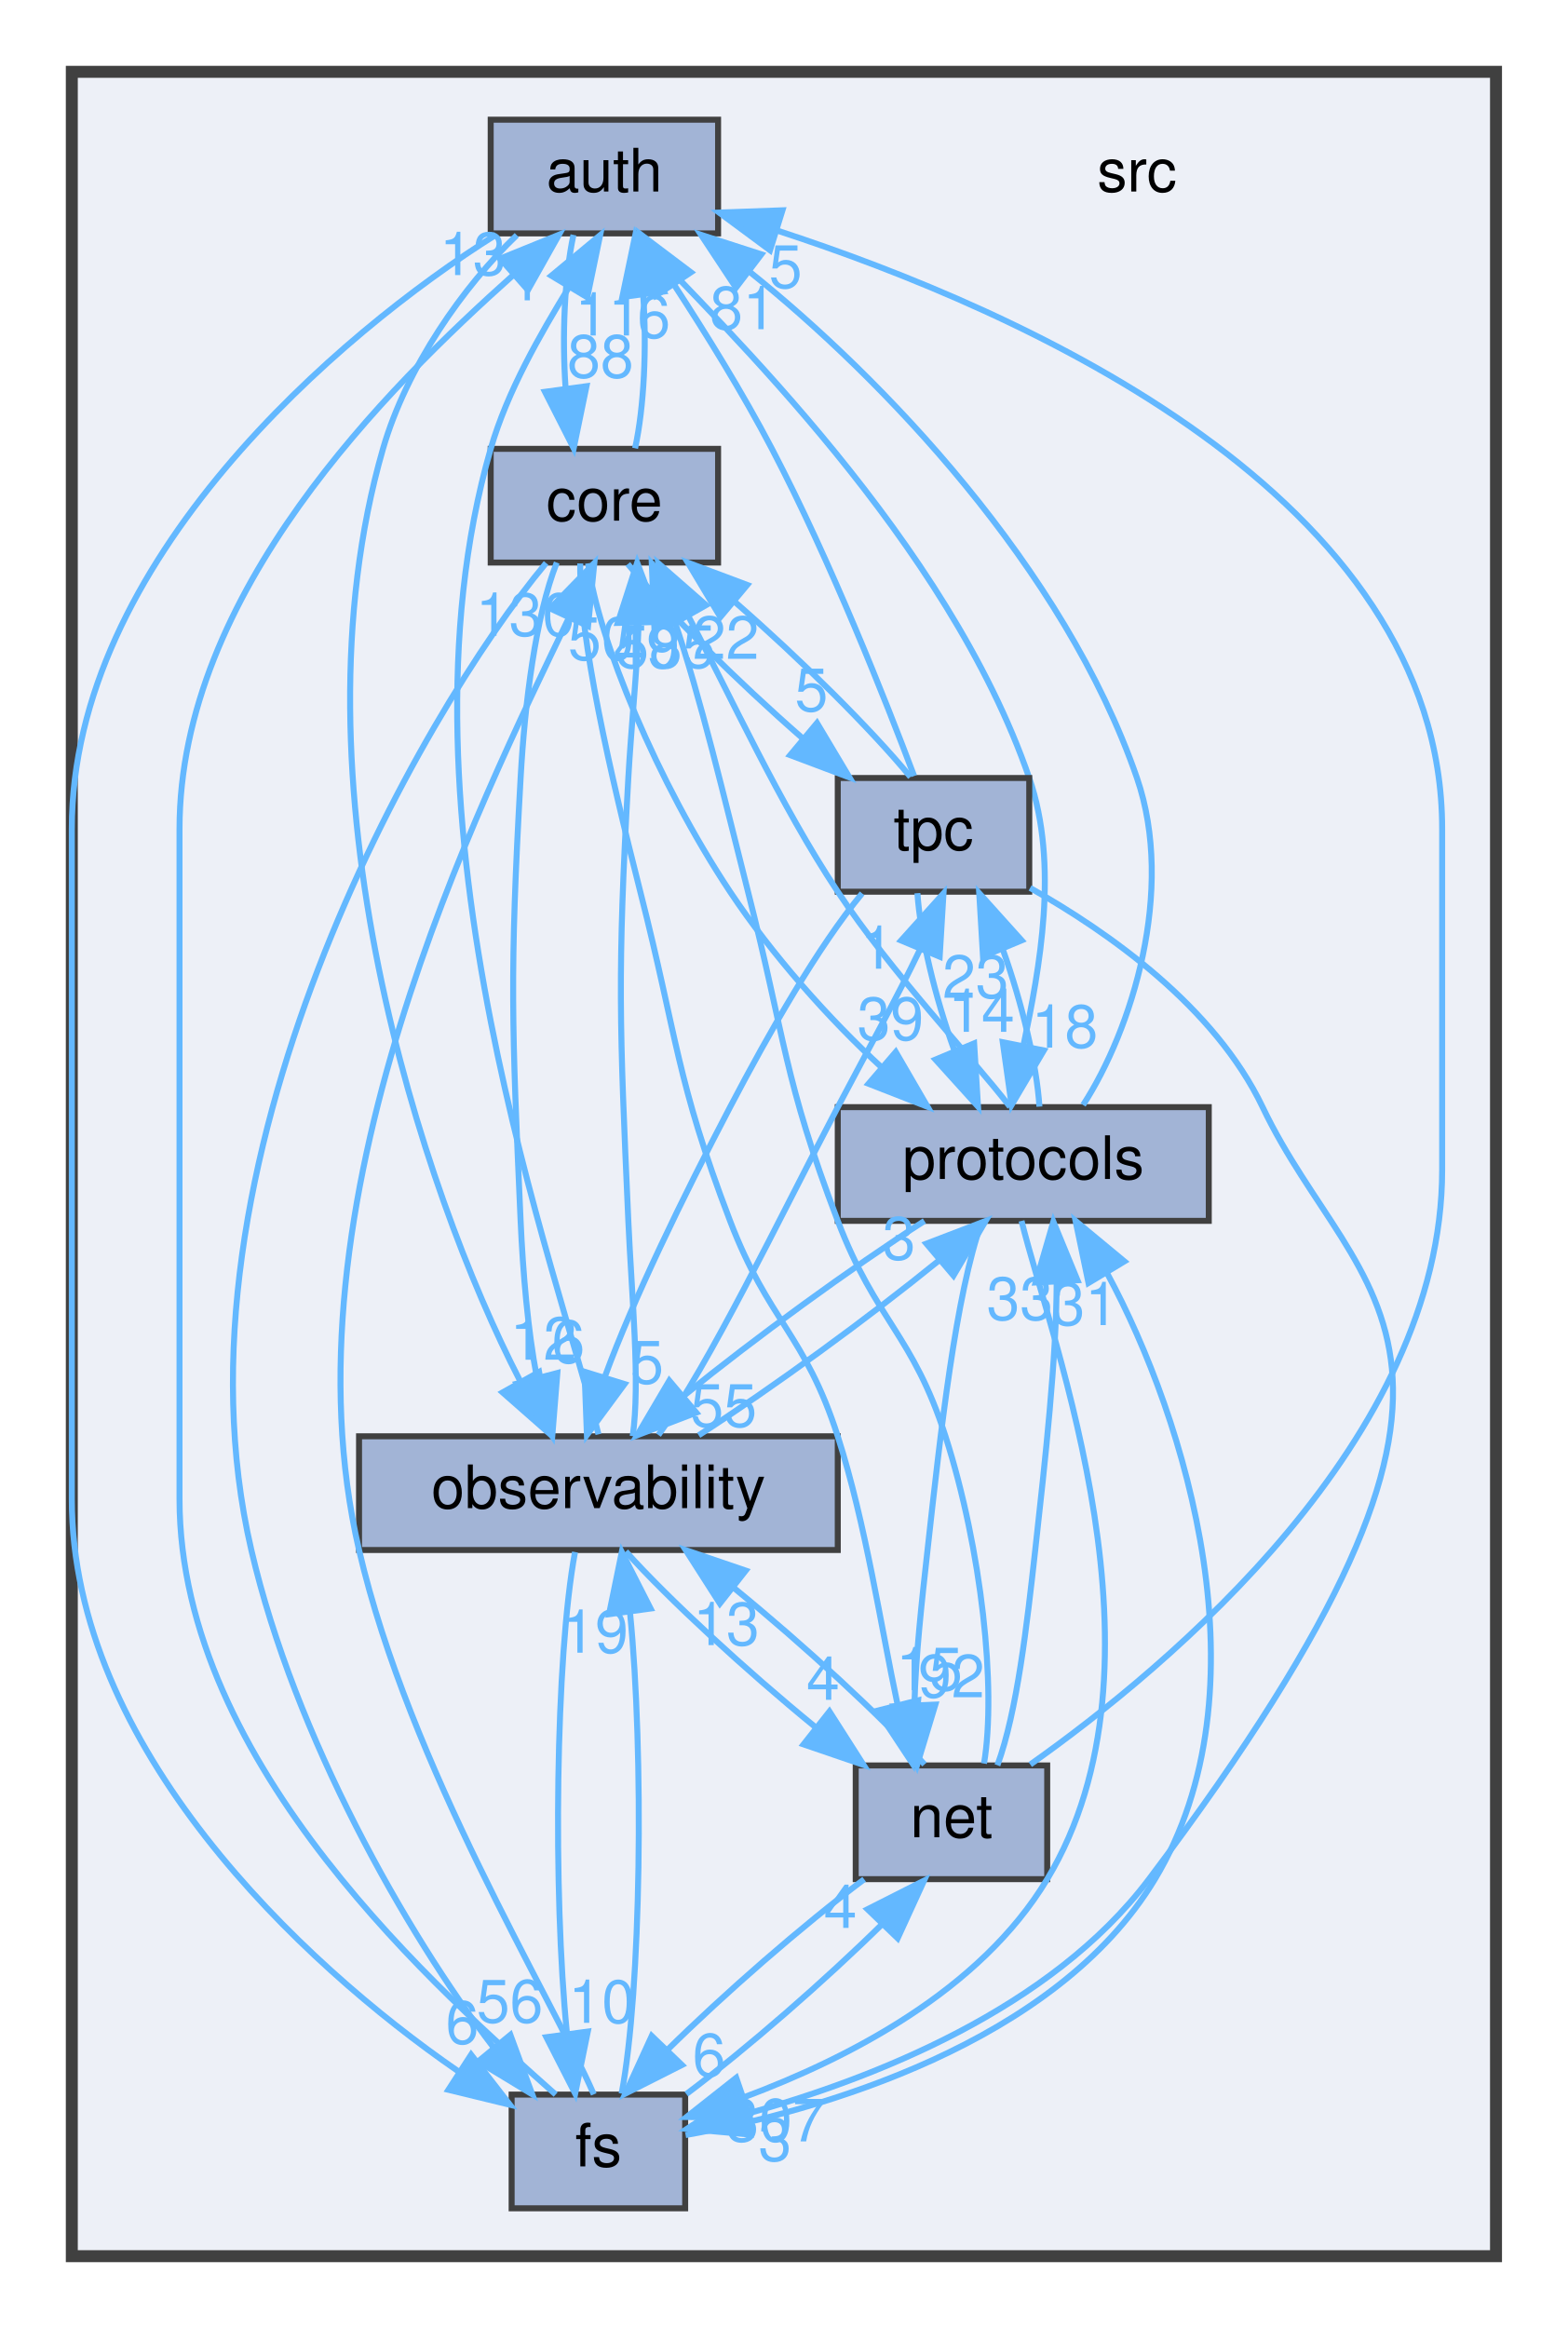
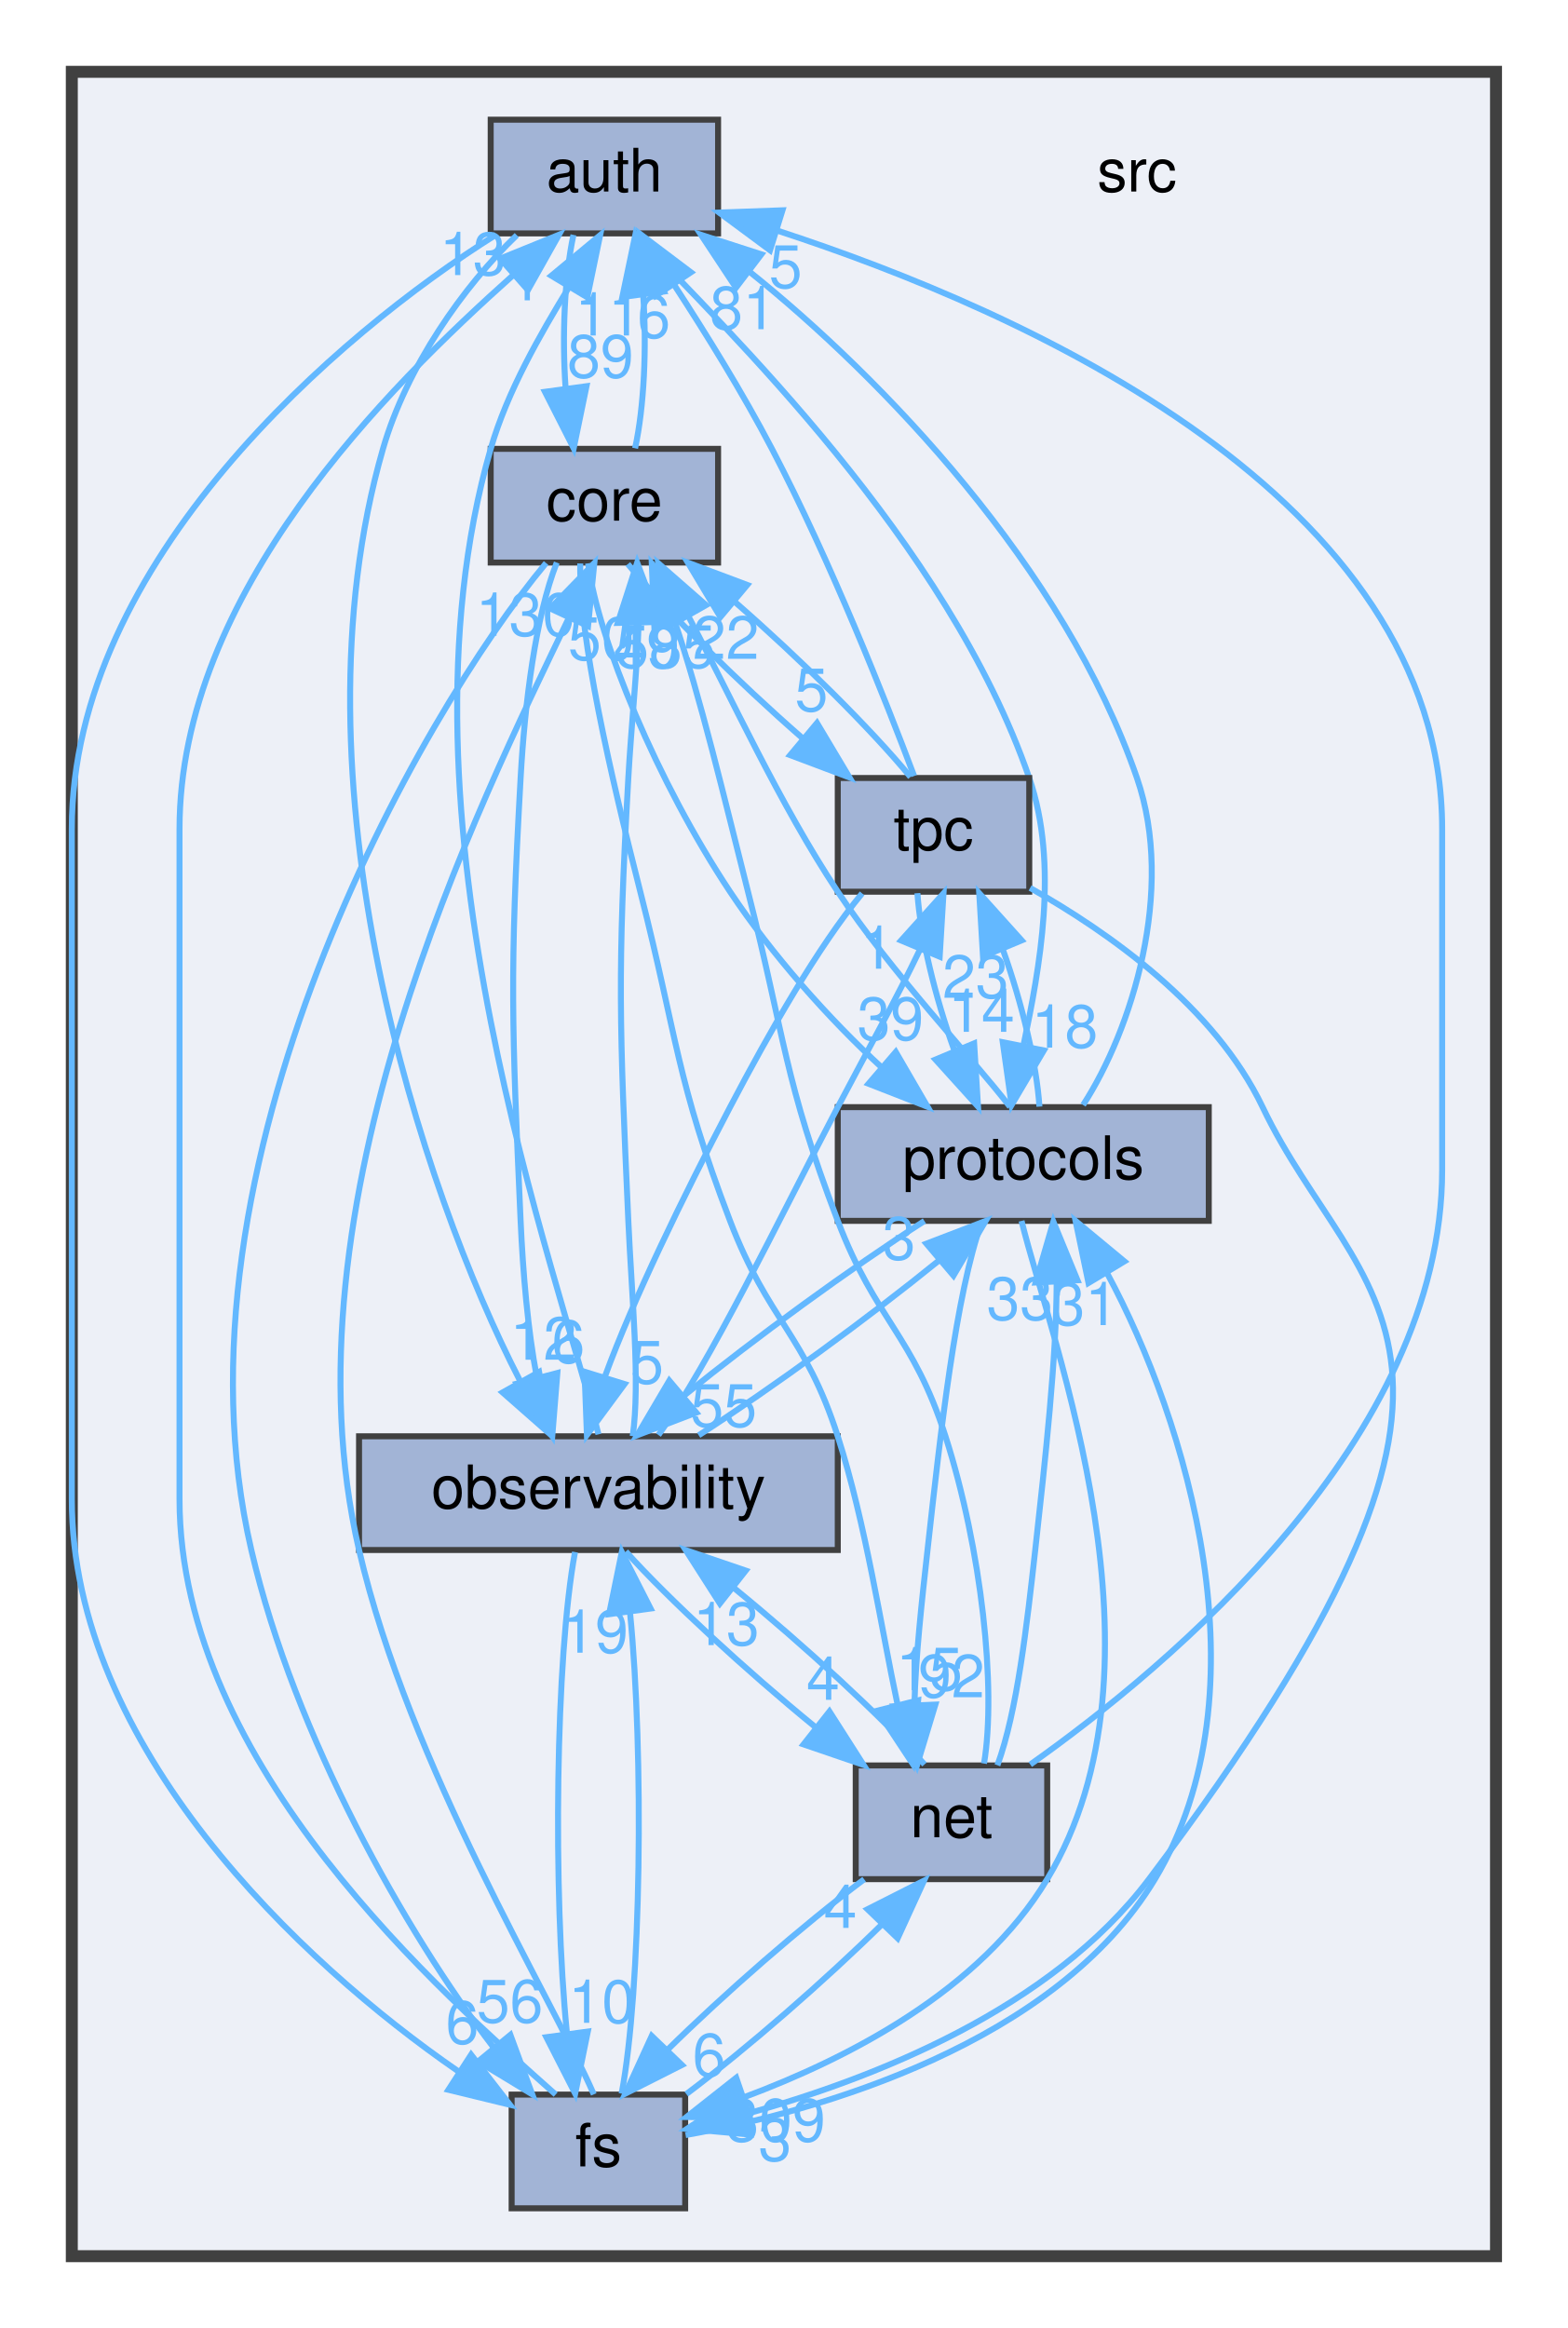
<svg xmlns="http://www.w3.org/2000/svg" xmlns:xlink="http://www.w3.org/1999/xlink" width="262pt" height="389pt" viewBox="0.00 0.00 262.00 389.00">
  <g id="graph0" class="graph" transform="scale(1 1) rotate(0) translate(4 385)">
    <g id="clust1" class="cluster">
      <g id="a_clust1">
        <a xlink:href="dir_68267d1309a1af8e8297ef4c3efbcdba.html" target="_top">
          <polygon fill="#edf0f7" stroke="#404040" stroke-width="2" points="8,-8 8,-373 246,-373 246,-8 8,-8" />
        </a>
      </g>
    </g>
    <g id="node1" class="node">
      <text text-anchor="middle" x="186" y="-353" font-family="Helvetica,sans-Serif" font-size="10.00">src</text>
    </g>
    <g id="node2" class="node">
      <g id="a_node2">
        <a xlink:href="dir_ecb37285c0bc658c97bb749f37c59e79.html" target="_top" xlink:title="auth">
          <polygon fill="#a2b4d6" stroke="#404040" points="116,-365 78,-365 78,-346 116,-346 116,-365" />
          <text text-anchor="middle" x="97" y="-353" font-family="Helvetica,sans-Serif" font-size="10.00">auth</text>
        </a>
      </g>
    </g>
    <g id="node3" class="node">
      <g id="a_node3">
        <a xlink:href="dir_aebb8dcc11953d78e620bbef0b9e2183.html" target="_top" xlink:title="core">
          <polygon fill="#a2b4d6" stroke="#404040" points="116,-310 78,-310 78,-291 116,-291 116,-310" />
          <text text-anchor="middle" x="97" y="-298" font-family="Helvetica,sans-Serif" font-size="10.00">core</text>
        </a>
      </g>
    </g>
    <g id="edge1" class="edge">
      <g id="a_edge1">
        <a xlink:href="dir_000008_000028.html" target="_top">
          <path fill="none" stroke="#63b8ff" d="M91.83,-345.75C90.34,-338.8 89.9,-328.85 90.52,-320.13" />
          <polygon fill="#63b8ff" stroke="#63b8ff" points="94.01,-320.47 91.87,-310.09 87.07,-319.53 94.01,-320.47" />
        </a>
      </g>
      <g id="a_edge1-headlabel">
-         <a xlink:href="dir_000008_000028.html" target="_top" xlink:title="88">
-           <text text-anchor="middle" x="96.34" y="-321.91" font-family="Helvetica,sans-Serif" font-size="10.00" fill="#63b8ff">88</text>
+         <a xlink:href="dir_000008_000028.html" target="_top" xlink:title="89">
+           <text text-anchor="middle" x="96.34" y="-321.91" font-family="Helvetica,sans-Serif" font-size="10.00" fill="#63b8ff">89</text>
        </a>
      </g>
    </g>
    <g id="node4" class="node">
      <g id="a_node4">
        <a xlink:href="dir_7d71b6c457a61cbf03a04bfdc57b6110.html" target="_top" xlink:title="fs">
          <polygon fill="#a2b4d6" stroke="#404040" points="110.5,-35 81.5,-35 81.5,-16 110.5,-16 110.5,-35" />
          <text text-anchor="middle" x="96" y="-23" font-family="Helvetica,sans-Serif" font-size="10.00">fs</text>
        </a>
      </g>
    </g>
    <g id="edge3" class="edge">
      <g id="a_edge3">
        <a xlink:href="dir_000008_000045.html" target="_top">
          <path fill="none" stroke="#63b8ff" d="M78.88,-345.77C52.53,-329.25 8,-291.07 8,-246.5 8,-246.5 8,-246.5 8,-134.5 8,-93.15 46.2,-57.08 72.5,-38.95" />
          <polygon fill="#63b8ff" stroke="#63b8ff" points="74.73,-41.67 81.22,-33.3 70.93,-35.8 74.73,-41.67" />
        </a>
      </g>
      <g id="a_edge3-headlabel">
        <a xlink:href="dir_000008_000045.html" target="_top" xlink:title="6">
          <text text-anchor="middle" x="73.25" y="-43.51" font-family="Helvetica,sans-Serif" font-size="10.00" fill="#63b8ff">6</text>
        </a>
      </g>
    </g>
    <g id="node6" class="node">
      <g id="a_node6">
        <a xlink:href="dir_b74ed0efa461d1dc3d2a2bcdca1c8270.html" target="_top" xlink:title="observability">
          <polygon fill="#a2b4d6" stroke="#404040" points="136,-145 56,-145 56,-126 136,-126 136,-145" />
          <text text-anchor="middle" x="96" y="-133" font-family="Helvetica,sans-Serif" font-size="10.00">observability</text>
        </a>
      </g>
    </g>
    <g id="edge2" class="edge">
      <g id="a_edge2">
        <a xlink:href="dir_000008_000074.html" target="_top">
          <path fill="none" stroke="#63b8ff" d="M82.36,-345.7C73.48,-337.21 63.95,-323.68 60,-310 43.99,-254.5 66.48,-186.1 82.89,-154.31" />
          <polygon fill="#63b8ff" stroke="#63b8ff" points="86.09,-155.76 87.95,-145.33 79.99,-152.33 86.09,-155.76" />
        </a>
      </g>
      <g id="a_edge2-headlabel">
        <a xlink:href="dir_000008_000074.html" target="_top" xlink:title="12">
          <text text-anchor="middle" x="86.79" y="-157.79" font-family="Helvetica,sans-Serif" font-size="10.00" fill="#63b8ff">12</text>
        </a>
      </g>
    </g>
    <g id="node7" class="node">
      <g id="a_node7">
        <a xlink:href="dir_79690749eba542503bb1a9a3dbb495e1.html" target="_top" xlink:title="protocols">
          <polygon fill="#a2b4d6" stroke="#404040" points="198,-200 136,-200 136,-181 198,-181 198,-200" />
          <text text-anchor="middle" x="167" y="-188" font-family="Helvetica,sans-Serif" font-size="10.00">protocols</text>
        </a>
      </g>
    </g>
    <g id="edge4" class="edge">
      <g id="a_edge4">
        <a xlink:href="dir_000008_000087.html" target="_top">
          <path fill="none" stroke="#63b8ff" d="M102.39,-345.76C117.25,-329.97 154.35,-294.61 168,-255 173,-240.47 169.73,-223.21 167.04,-210.35" />
          <polygon fill="#63b8ff" stroke="#63b8ff" points="170.44,-209.48 165.05,-200.36 163.57,-210.85 170.44,-209.48" />
        </a>
      </g>
      <g id="a_edge4-headlabel">
        <a xlink:href="dir_000008_000087.html" target="_top" xlink:title="18">
          <text text-anchor="middle" x="173.93" y="-209.95" font-family="Helvetica,sans-Serif" font-size="10.00" fill="#63b8ff">18</text>
        </a>
      </g>
    </g>
    <g id="edge10" class="edge">
      <g id="a_edge10">
        <a xlink:href="dir_000028_000008.html" target="_top">
          <path fill="none" stroke="#63b8ff" d="M102.13,-310.09C103.64,-316.99 104.09,-326.93 103.49,-335.66" />
          <polygon fill="#63b8ff" stroke="#63b8ff" points="100,-335.38 102.17,-345.75 106.94,-336.29 100,-335.38" />
        </a>
      </g>
      <g id="a_edge10-headlabel">
        <a xlink:href="dir_000028_000008.html" target="_top" xlink:title="11">
          <text text-anchor="middle" x="97.65" y="-328.94" font-family="Helvetica,sans-Serif" font-size="10.00" fill="#63b8ff">11</text>
        </a>
      </g>
    </g>
    <g id="edge7" class="edge">
      <g id="a_edge7">
        <a xlink:href="dir_000028_000045.html" target="_top">
          <path fill="none" stroke="#63b8ff" d="M87.26,-290.92C66.28,-265.79 23.07,-190.11 38,-126 45.28,-94.75 63.84,-62.03 78.39,-42.99" />
          <polygon fill="#63b8ff" stroke="#63b8ff" points="81.29,-44.98 84.95,-35.04 75.89,-40.53 81.29,-44.98" />
        </a>
      </g>
      <g id="a_edge7-headlabel">
        <a xlink:href="dir_000028_000045.html" target="_top" xlink:title="56">
          <text text-anchor="middle" x="81.2" y="-47.06" font-family="Helvetica,sans-Serif" font-size="10.00" fill="#63b8ff">56</text>
        </a>
      </g>
    </g>
    <g id="node5" class="node">
      <g id="a_node5">
        <a xlink:href="dir_c72b25b75abe208498b36a3e44a3726c.html" target="_top" xlink:title="net">
          <polygon fill="#a2b4d6" stroke="#404040" points="171,-90 139,-90 139,-71 171,-71 171,-90" />
          <text text-anchor="middle" x="155" y="-78" font-family="Helvetica,sans-Serif" font-size="10.00">net</text>
        </a>
      </g>
    </g>
    <g id="edge9" class="edge">
      <g id="a_edge9">
        <a xlink:href="dir_000028_000072.html" target="_top">
          <path fill="none" stroke="#63b8ff" d="M92.97,-290.85C92.72,-278.61 98.03,-255.54 103,-236 109.25,-211.44 108.96,-204.67 118,-181 124.38,-164.29 130.54,-162.04 136,-145 140.69,-130.37 143.22,-113.11 145.97,-100.28" />
          <polygon fill="#63b8ff" stroke="#63b8ff" points="149.43,-100.88 148.49,-90.32 142.64,-99.16 149.43,-100.88" />
        </a>
      </g>
      <g id="a_edge9-headlabel">
        <a xlink:href="dir_000028_000072.html" target="_top" xlink:title="15">
          <text text-anchor="middle" x="151.3" y="-102.56" font-family="Helvetica,sans-Serif" font-size="10.00" fill="#63b8ff">15</text>
        </a>
      </g>
    </g>
    <g id="edge8" class="edge">
      <g id="a_edge8">
        <a xlink:href="dir_000028_000074.html" target="_top">
          <path fill="none" stroke="#63b8ff" d="M89.04,-290.99C85.52,-282.05 83.7,-267.57 83,-255 81.16,-222.16 81.53,-213.86 83,-181 83.39,-172.37 84.19,-162.83 85.72,-154.8" />
          <polygon fill="#63b8ff" stroke="#63b8ff" points="89.14,-155.58 88.29,-145.02 82.37,-153.8 89.14,-155.58" />
        </a>
      </g>
      <g id="a_edge8-headlabel">
        <a xlink:href="dir_000028_000074.html" target="_top" xlink:title="6">
          <text text-anchor="middle" x="90.97" y="-157.27" font-family="Helvetica,sans-Serif" font-size="10.00" fill="#63b8ff">6</text>
        </a>
      </g>
    </g>
    <g id="edge6" class="edge">
      <g id="a_edge6">
        <a xlink:href="dir_000028_000087.html" target="_top">
          <path fill="none" stroke="#63b8ff" d="M94.28,-290.87C95.95,-278.24 105.85,-254.28 118,-236 125.03,-225.43 134.46,-214.81 143.38,-206.6" />
          <polygon fill="#63b8ff" stroke="#63b8ff" points="145.69,-209.22 151.01,-200.06 141.14,-203.91 145.69,-209.22" />
        </a>
      </g>
      <g id="a_edge6-headlabel">
        <a xlink:href="dir_000028_000087.html" target="_top" xlink:title="39">
          <text text-anchor="middle" x="144.81" y="-211.22" font-family="Helvetica,sans-Serif" font-size="10.00" fill="#63b8ff">39</text>
        </a>
      </g>
    </g>
    <g id="node8" class="node">
      <g id="a_node8">
        <a xlink:href="dir_6ae9f3ae5b9dfc23fd6a97ddffe7b464.html" target="_top" xlink:title="tpc">
          <polygon fill="#a2b4d6" stroke="#404040" points="168,-255 136,-255 136,-236 168,-236 168,-255" />
          <text text-anchor="middle" x="152" y="-243" font-family="Helvetica,sans-Serif" font-size="10.00">tpc</text>
        </a>
      </g>
    </g>
    <g id="edge5" class="edge">
      <g id="a_edge5">
        <a xlink:href="dir_000028_000124.html" target="_top">
          <path fill="none" stroke="#63b8ff" d="M100.92,-290.75C107.39,-282.88 119.24,-271.14 130.02,-261.73" />
          <polygon fill="#63b8ff" stroke="#63b8ff" points="132.53,-264.19 137.96,-255.09 128.04,-258.82 132.53,-264.19" />
        </a>
      </g>
      <g id="a_edge5-headlabel">
        <a xlink:href="dir_000028_000124.html" target="_top" xlink:title="5">
          <text text-anchor="middle" x="131.6" y="-266.18" font-family="Helvetica,sans-Serif" font-size="10.00" fill="#63b8ff">5</text>
        </a>
      </g>
    </g>
    <g id="edge15" class="edge">
      <g id="a_edge15">
        <a xlink:href="dir_000045_000008.html" target="_top">
          <path fill="none" stroke="#63b8ff" d="M88.86,-35.01C70.44,-51.45 26,-89.9 26,-134.5 26,-246.5 26,-246.5 26,-246.5 26,-285.84 60.71,-320.21 81.83,-339.09" />
          <polygon fill="#63b8ff" stroke="#63b8ff" points="79.59,-341.79 89.41,-345.77 84.22,-336.53 79.59,-341.79" />
        </a>
      </g>
      <g id="a_edge15-headlabel">
        <a xlink:href="dir_000045_000008.html" target="_top" xlink:title="13">
          <text text-anchor="middle" x="75.02" y="-339.04" font-family="Helvetica,sans-Serif" font-size="10.00" fill="#63b8ff">13</text>
        </a>
      </g>
    </g>
    <g id="edge12" class="edge">
      <g id="a_edge12">
        <a xlink:href="dir_000045_000028.html" target="_top">
          <path fill="none" stroke="#63b8ff" d="M95.23,-35.04C88,-51.63 64.43,-89.81 56,-126 42.59,-183.6 76.1,-250.54 91.06,-281.76" />
          <polygon fill="#63b8ff" stroke="#63b8ff" points="87.93,-283.33 95.32,-290.92 94.27,-280.38 87.93,-283.33" />
        </a>
      </g>
      <g id="a_edge12-headlabel">
        <a xlink:href="dir_000045_000028.html" target="_top" xlink:title="130">
          <text text-anchor="middle" x="83.84" y="-278.77" font-family="Helvetica,sans-Serif" font-size="10.00" fill="#63b8ff">130</text>
        </a>
      </g>
    </g>
    <g id="edge14" class="edge">
      <g id="a_edge14">
        <a xlink:href="dir_000045_000072.html" target="_top">
          <path fill="none" stroke="#63b8ff" d="M110.69,-35.09C120.9,-42.75 133.99,-54.18 143.46,-63.52" />
          <polygon fill="#63b8ff" stroke="#63b8ff" points="140.97,-65.97 150.42,-70.75 146.01,-61.12 140.97,-65.97" />
        </a>
      </g>
      <g id="a_edge14-headlabel">
        <a xlink:href="dir_000045_000072.html" target="_top" xlink:title="4">
          <text text-anchor="middle" x="136.43" y="-62.85" font-family="Helvetica,sans-Serif" font-size="10.00" fill="#63b8ff">4</text>
        </a>
      </g>
    </g>
    <g id="edge13" class="edge">
      <g id="a_edge13">
        <a xlink:href="dir_000045_000074.html" target="_top">
          <path fill="none" stroke="#63b8ff" d="M99.88,-35.16C103.16,-52.5 103.63,-91.84 101.29,-115.48" />
          <polygon fill="#63b8ff" stroke="#63b8ff" points="97.78,-115.28 99.91,-125.66 104.72,-116.22 97.78,-115.28" />
        </a>
      </g>
      <g id="a_edge13-headlabel">
        <a xlink:href="dir_000045_000074.html" target="_top" xlink:title="19">
          <text text-anchor="middle" x="95.45" y="-108.84" font-family="Helvetica,sans-Serif" font-size="10.00" fill="#63b8ff">19</text>
        </a>
      </g>
    </g>
    <g id="edge11" class="edge">
      <g id="a_edge11">
        <a xlink:href="dir_000045_000087.html" target="_top">
          <path fill="none" stroke="#63b8ff" d="M110.57,-28.24C132.76,-32.16 172.49,-43.57 189,-71 208.04,-102.64 194.23,-147.73 181.06,-172.16" />
          <polygon fill="#63b8ff" stroke="#63b8ff" points="177.9,-170.62 175.74,-180.99 183.9,-174.23 177.9,-170.62" />
        </a>
      </g>
      <g id="a_edge11-headlabel">
        <a xlink:href="dir_000045_000087.html" target="_top" xlink:title="31">
          <text text-anchor="middle" x="177.32" y="-163.58" font-family="Helvetica,sans-Serif" font-size="10.00" fill="#63b8ff">31</text>
        </a>
      </g>
    </g>
    <g id="edge20" class="edge">
      <g id="a_edge20">
        <a xlink:href="dir_000072_000008.html" target="_top">
          <path fill="none" stroke="#63b8ff" d="M168.17,-90.16C191.35,-106.55 237,-144.53 237,-189.5 237,-246.5 237,-246.5 237,-246.5 237,-302.11 166.9,-333.1 125.91,-346.46" />
          <polygon fill="#63b8ff" stroke="#63b8ff" points="124.68,-343.18 116.17,-349.48 126.76,-349.86 124.68,-343.18" />
        </a>
      </g>
      <g id="a_edge20-headlabel">
        <a xlink:href="dir_000072_000008.html" target="_top" xlink:title="5">
          <text text-anchor="middle" x="127.28" y="-336.9" font-family="Helvetica,sans-Serif" font-size="10.00" fill="#63b8ff">5</text>
        </a>
      </g>
    </g>
    <g id="edge18" class="edge">
      <g id="a_edge18">
        <a xlink:href="dir_000072_000028.html" target="_top">
          <path fill="none" stroke="#63b8ff" d="M160.44,-90.32C162.53,-102.77 160.06,-126.08 154,-145 148.54,-162.04 142.38,-164.29 136,-181 126.96,-204.67 127.25,-211.44 121,-236 117.12,-251.27 113.03,-268.68 108.66,-281.41" />
          <polygon fill="#63b8ff" stroke="#63b8ff" points="105.35,-280.26 104.92,-290.85 111.86,-282.84 105.35,-280.26" />
        </a>
      </g>
      <g id="a_edge18-headlabel">
        <a xlink:href="dir_000072_000028.html" target="_top" xlink:title="49">
          <text text-anchor="middle" x="104.03" y="-273.38" font-family="Helvetica,sans-Serif" font-size="10.00" fill="#63b8ff">49</text>
        </a>
      </g>
    </g>
    <g id="edge17" class="edge">
      <g id="a_edge17">
        <a xlink:href="dir_000072_000045.html" target="_top">
          <path fill="none" stroke="#63b8ff" d="M140.41,-70.98C130.16,-63.3 116.98,-51.81 107.48,-42.42" />
          <polygon fill="#63b8ff" stroke="#63b8ff" points="109.96,-39.95 100.5,-35.17 104.91,-44.8 109.96,-39.95" />
        </a>
      </g>
      <g id="a_edge17-headlabel">
        <a xlink:href="dir_000072_000045.html" target="_top" xlink:title="6">
          <text text-anchor="middle" x="114.5" y="-38.07" font-family="Helvetica,sans-Serif" font-size="10.00" fill="#63b8ff">6</text>
        </a>
      </g>
    </g>
    <g id="edge19" class="edge">
      <g id="a_edge19">
        <a xlink:href="dir_000072_000074.html" target="_top">
          <path fill="none" stroke="#63b8ff" d="M150.5,-90.17C143.36,-98.13 130.36,-110.11 118.72,-119.6" />
          <polygon fill="#63b8ff" stroke="#63b8ff" points="116.3,-117.06 110.59,-125.98 120.62,-122.56 116.3,-117.06" />
        </a>
      </g>
      <g id="a_edge19-headlabel">
        <a xlink:href="dir_000072_000074.html" target="_top" xlink:title="13">
          <text text-anchor="middle" x="117.37" y="-110.1" font-family="Helvetica,sans-Serif" font-size="10.00" fill="#63b8ff">13</text>
        </a>
      </g>
    </g>
    <g id="edge16" class="edge">
      <g id="a_edge16">
        <a xlink:href="dir_000072_000087.html" target="_top">
          <path fill="none" stroke="#63b8ff" d="M162.68,-90.03C165.97,-98.99 167.61,-113.48 169,-126 170.67,-141.02 172.55,-158.05 172.58,-170.68" />
          <polygon fill="#63b8ff" stroke="#63b8ff" points="169.07,-170.7 172.03,-180.87 176.06,-171.07 169.07,-170.7" />
        </a>
      </g>
      <g id="a_edge16-headlabel">
        <a xlink:href="dir_000072_000087.html" target="_top" xlink:title="33">
          <text text-anchor="middle" x="166.43" y="-164.46" font-family="Helvetica,sans-Serif" font-size="10.00" fill="#63b8ff">33</text>
        </a>
      </g>
    </g>
    <g id="edge26" class="edge">
      <g id="a_edge26">
        <a xlink:href="dir_000074_000008.html" target="_top">
          <path fill="none" stroke="#63b8ff" d="M96.01,-145.33C89.79,-171.14 60.26,-248.49 78,-310 80.77,-319.62 86.31,-329.17 91.03,-336.93" />
          <polygon fill="#63b8ff" stroke="#63b8ff" points="88.14,-338.93 96.29,-345.7 94.14,-335.32 88.14,-338.93" />
        </a>
      </g>
      <g id="a_edge26-headlabel">
        <a xlink:href="dir_000074_000008.html" target="_top" xlink:title="1">
          <text text-anchor="middle" x="83.86" y="-334.81" font-family="Helvetica,sans-Serif" font-size="10.00" fill="#63b8ff">1</text>
        </a>
      </g>
    </g>
    <g id="edge24" class="edge">
      <g id="a_edge24">
        <a xlink:href="dir_000074_000028.html" target="_top">
          <path fill="none" stroke="#63b8ff" d="M101.73,-145.02C103.02,-153.96 101.56,-168.45 101,-181 99.53,-213.86 99.16,-222.16 101,-255 101.48,-263.55 102.47,-272.97 102.73,-280.94" />
          <polygon fill="#63b8ff" stroke="#63b8ff" points="99.23,-280.91 102.48,-290.99 106.23,-281.08 99.23,-280.91" />
        </a>
      </g>
      <g id="a_edge24-headlabel">
        <a xlink:href="dir_000074_000028.html" target="_top" xlink:title="50">
          <text text-anchor="middle" x="96.48" y="-274.74" font-family="Helvetica,sans-Serif" font-size="10.00" fill="#63b8ff">50</text>
        </a>
      </g>
    </g>
    <g id="edge23" class="edge">
      <g id="a_edge23">
        <a xlink:href="dir_000074_000045.html" target="_top">
          <path fill="none" stroke="#63b8ff" d="M92.09,-125.66C88.83,-108.17 88.38,-68.8 90.74,-45.27" />
          <polygon fill="#63b8ff" stroke="#63b8ff" points="94.23,-45.54 92.12,-35.16 87.3,-44.59 94.23,-45.54" />
        </a>
      </g>
      <g id="a_edge23-headlabel">
        <a xlink:href="dir_000074_000045.html" target="_top" xlink:title="10">
          <text text-anchor="middle" x="96.56" y="-46.99" font-family="Helvetica,sans-Serif" font-size="10.00" fill="#63b8ff">10</text>
        </a>
      </g>
    </g>
    <g id="edge25" class="edge">
      <g id="a_edge25">
        <a xlink:href="dir_000074_000072.html" target="_top">
          <path fill="none" stroke="#63b8ff" d="M100.58,-125.75C107.72,-117.8 120.63,-105.91 132.21,-96.45" />
          <polygon fill="#63b8ff" stroke="#63b8ff" points="134.61,-99.02 140.31,-90.09 130.28,-93.52 134.61,-99.02" />
        </a>
      </g>
      <g id="a_edge25-headlabel">
        <a xlink:href="dir_000074_000072.html" target="_top" xlink:title="4">
          <text text-anchor="middle" x="133.54" y="-100.97" font-family="Helvetica,sans-Serif" font-size="10.00" fill="#63b8ff">4</text>
        </a>
      </g>
    </g>
    <g id="edge22" class="edge">
      <g id="a_edge22">
        <a xlink:href="dir_000074_000087.html" target="_top">
          <path fill="none" stroke="#63b8ff" d="M112.76,-145.17C125.04,-153.06 141.21,-164.87 152.84,-174.32" />
          <polygon fill="#63b8ff" stroke="#63b8ff" points="150.81,-177.19 160.71,-180.98 155.34,-171.85 150.81,-177.19" />
        </a>
      </g>
      <g id="a_edge22-headlabel">
        <a xlink:href="dir_000074_000087.html" target="_top" xlink:title="3">
          <text text-anchor="middle" x="146.24" y="-174.54" font-family="Helvetica,sans-Serif" font-size="10.00" fill="#63b8ff">3</text>
        </a>
      </g>
    </g>
    <g id="edge21" class="edge">
      <g id="a_edge21">
        <a xlink:href="dir_000074_000124.html" target="_top">
          <path fill="none" stroke="#63b8ff" d="M106.03,-145.21C114.83,-157.52 125.86,-180.66 136,-200 140.58,-208.73 145.9,-218.28 149.71,-226.28" />
          <polygon fill="#63b8ff" stroke="#63b8ff" points="146.58,-227.85 153.67,-235.72 153.03,-225.14 146.58,-227.85" />
        </a>
      </g>
      <g id="a_edge21-headlabel">
        <a xlink:href="dir_000074_000124.html" target="_top" xlink:title="1">
          <text text-anchor="middle" x="142.57" y="-223.13" font-family="Helvetica,sans-Serif" font-size="10.00" fill="#63b8ff">1</text>
        </a>
      </g>
    </g>
    <g id="edge31" class="edge">
      <g id="a_edge31">
        <a xlink:href="dir_000087_000008.html" target="_top">
          <path fill="none" stroke="#63b8ff" d="M177,-200.36C185.11,-212.86 192.47,-236.22 186,-255 173.9,-290.12 143.36,-321.9 121.18,-339.66" />
          <polygon fill="#63b8ff" stroke="#63b8ff" points="118.99,-336.93 113.15,-345.76 123.23,-342.5 118.99,-336.93" />
        </a>
      </g>
      <g id="a_edge31-headlabel">
        <a xlink:href="dir_000087_000008.html" target="_top" xlink:title="81">
          <text text-anchor="middle" x="120.14" y="-329.99" font-family="Helvetica,sans-Serif" font-size="10.00" fill="#63b8ff">81</text>
        </a>
      </g>
    </g>
    <g id="edge28" class="edge">
      <g id="a_edge28">
        <a xlink:href="dir_000087_000028.html" target="_top">
          <path fill="none" stroke="#63b8ff" d="M164.78,-200.06C158.19,-208.58 145.09,-222.33 136,-236 126.32,-250.56 118.07,-268.74 111.1,-281.91" />
          <polygon fill="#63b8ff" stroke="#63b8ff" points="107.91,-280.44 106.02,-290.87 114,-283.89 107.91,-280.44" />
        </a>
      </g>
      <g id="a_edge28-headlabel">
        <a xlink:href="dir_000087_000028.html" target="_top" xlink:title="585">
          <text text-anchor="middle" x="107.22" y="-273.41" font-family="Helvetica,sans-Serif" font-size="10.00" fill="#63b8ff">585</text>
        </a>
      </g>
    </g>
    <g id="edge27" class="edge">
      <g id="a_edge27">
        <a xlink:href="dir_000087_000045.html" target="_top">
          <path fill="none" stroke="#63b8ff" d="M166.71,-180.99C171.8,-160.42 192.67,-107 171,-71 159.76,-52.32 137.76,-41.07 120.33,-34.56" />
          <polygon fill="#63b8ff" stroke="#63b8ff" points="121.3,-31.19 110.71,-31.25 119.03,-37.81 121.3,-31.19" />
        </a>
      </g>
      <g id="a_edge27-headlabel">
-         <a xlink:href="dir_000087_000045.html" target="_top" xlink:title="307">
-           <text text-anchor="middle" x="125.63" y="-27.18" font-family="Helvetica,sans-Serif" font-size="10.00" fill="#63b8ff">307</text>
+         <a xlink:href="dir_000087_000045.html" target="_top" xlink:title="309">
+           <text text-anchor="middle" x="125.63" y="-27.18" font-family="Helvetica,sans-Serif" font-size="10.00" fill="#63b8ff">309</text>
        </a>
      </g>
    </g>
    <g id="edge30" class="edge">
      <g id="a_edge30">
        <a xlink:href="dir_000087_000072.html" target="_top">
          <path fill="none" stroke="#63b8ff" d="M160.08,-180.87C155.71,-168.66 153.18,-145.62 151,-126 150.05,-117.49 149,-108.07 148.81,-100.1" />
          <polygon fill="#63b8ff" stroke="#63b8ff" points="152.31,-100.17 149.24,-90.03 145.32,-99.87 152.31,-100.17" />
        </a>
      </g>
      <g id="a_edge30-headlabel">
        <a xlink:href="dir_000087_000072.html" target="_top" xlink:title="92">
          <text text-anchor="middle" x="155" y="-101.38" font-family="Helvetica,sans-Serif" font-size="10.00" fill="#63b8ff">92</text>
        </a>
      </g>
    </g>
    <g id="edge29" class="edge">
      <g id="a_edge29">
        <a xlink:href="dir_000087_000074.html" target="_top">
          <path fill="none" stroke="#63b8ff" d="M150.48,-180.98C138.25,-173.15 122.08,-161.34 110.39,-151.86" />
          <polygon fill="#63b8ff" stroke="#63b8ff" points="112.36,-148.95 102.47,-145.17 107.85,-154.3 112.36,-148.95" />
        </a>
      </g>
      <g id="a_edge29-headlabel">
        <a xlink:href="dir_000087_000074.html" target="_top" xlink:title="55">
          <text text-anchor="middle" x="116.94" y="-146.6" font-family="Helvetica,sans-Serif" font-size="10.00" fill="#63b8ff">55</text>
        </a>
      </g>
    </g>
    <g id="edge32" class="edge">
      <g id="a_edge32">
        <a xlink:href="dir_000087_000124.html" target="_top">
          <path fill="none" stroke="#63b8ff" d="M169.7,-200.09C169.25,-207.14 166.79,-217.37 163.62,-226.24" />
          <polygon fill="#63b8ff" stroke="#63b8ff" points="160.27,-225.17 159.64,-235.75 166.73,-227.87 160.27,-225.17" />
        </a>
      </g>
      <g id="a_edge32-headlabel">
        <a xlink:href="dir_000087_000124.html" target="_top" xlink:title="23">
          <text text-anchor="middle" x="159.04" y="-218.26" font-family="Helvetica,sans-Serif" font-size="10.00" fill="#63b8ff">23</text>
        </a>
      </g>
    </g>
    <g id="edge37" class="edge">
      <g id="a_edge37">
        <a xlink:href="dir_000124_000008.html" target="_top">
          <path fill="none" stroke="#63b8ff" d="M148.76,-255.33C144.07,-267.79 134.88,-291.1 125,-310 120.14,-319.3 113.99,-329.23 108.7,-337.34" />
          <polygon fill="#63b8ff" stroke="#63b8ff" points="105.64,-335.62 103,-345.88 111.46,-339.5 105.64,-335.62" />
        </a>
      </g>
      <g id="a_edge37-headlabel">
        <a xlink:href="dir_000124_000008.html" target="_top" xlink:title="6">
          <text text-anchor="middle" x="105.27" y="-328.55" font-family="Helvetica,sans-Serif" font-size="10.00" fill="#63b8ff">6</text>
        </a>
      </g>
    </g>
    <g id="edge35" class="edge">
      <g id="a_edge35">
        <a xlink:href="dir_000124_000028.html" target="_top">
          <path fill="none" stroke="#63b8ff" d="M148.15,-255.17C141.68,-263.06 129.76,-274.87 118.92,-284.32" />
          <polygon fill="#63b8ff" stroke="#63b8ff" points="116.38,-281.89 110.95,-290.98 120.87,-287.26 116.38,-281.89" />
        </a>
      </g>
      <g id="a_edge35-headlabel">
        <a xlink:href="dir_000124_000028.html" target="_top" xlink:title="22">
          <text text-anchor="middle" x="117.31" y="-274.9" font-family="Helvetica,sans-Serif" font-size="10.00" fill="#63b8ff">22</text>
        </a>
      </g>
    </g>
    <g id="edge34" class="edge">
      <g id="a_edge34">
        <a xlink:href="dir_000124_000045.html" target="_top">
          <path fill="none" stroke="#63b8ff" d="M168.14,-236.63C181.31,-229.21 199.01,-216.74 207,-200 222.96,-166.57 254.98,-159.9 188,-71 171.65,-49.3 141.94,-37.64 120.71,-31.77" />
          <polygon fill="#63b8ff" stroke="#63b8ff" points="121.33,-28.32 110.78,-29.27 119.62,-35.11 121.33,-28.32" />
        </a>
      </g>
      <g id="a_edge34-headlabel">
        <a xlink:href="dir_000124_000045.html" target="_top" xlink:title="3">
          <text text-anchor="middle" x="125.51" y="-23.94" font-family="Helvetica,sans-Serif" font-size="10.00" fill="#63b8ff">3</text>
        </a>
      </g>
    </g>
    <g id="edge36" class="edge">
      <g id="a_edge36">
        <a xlink:href="dir_000124_000074.html" target="_top">
          <path fill="none" stroke="#63b8ff" d="M140.07,-235.72C132.7,-226.8 124.58,-212.56 118,-200 110.16,-185.04 101.78,-167.81 97.12,-155.07" />
          <polygon fill="#63b8ff" stroke="#63b8ff" points="100.37,-153.73 94.08,-145.21 93.68,-155.79 100.37,-153.73" />
        </a>
      </g>
      <g id="a_edge36-headlabel">
        <a xlink:href="dir_000124_000074.html" target="_top" xlink:title="5">
          <text text-anchor="middle" x="104.14" y="-153.83" font-family="Helvetica,sans-Serif" font-size="10.00" fill="#63b8ff">5</text>
        </a>
      </g>
    </g>
    <g id="edge33" class="edge">
      <g id="a_edge33">
        <a xlink:href="dir_000124_000087.html" target="_top">
          <path fill="none" stroke="#63b8ff" d="M149.31,-235.75C149.79,-228.65 152.27,-218.4 155.45,-209.56" />
          <polygon fill="#63b8ff" stroke="#63b8ff" points="158.79,-210.66 159.44,-200.09 152.33,-207.95 158.79,-210.66" />
        </a>
      </g>
      <g id="a_edge33-headlabel">
        <a xlink:href="dir_000124_000087.html" target="_top" xlink:title="14">
          <text text-anchor="middle" x="160.01" y="-212.58" font-family="Helvetica,sans-Serif" font-size="10.00" fill="#63b8ff">14</text>
        </a>
      </g>
    </g>
  </g>
</svg>
